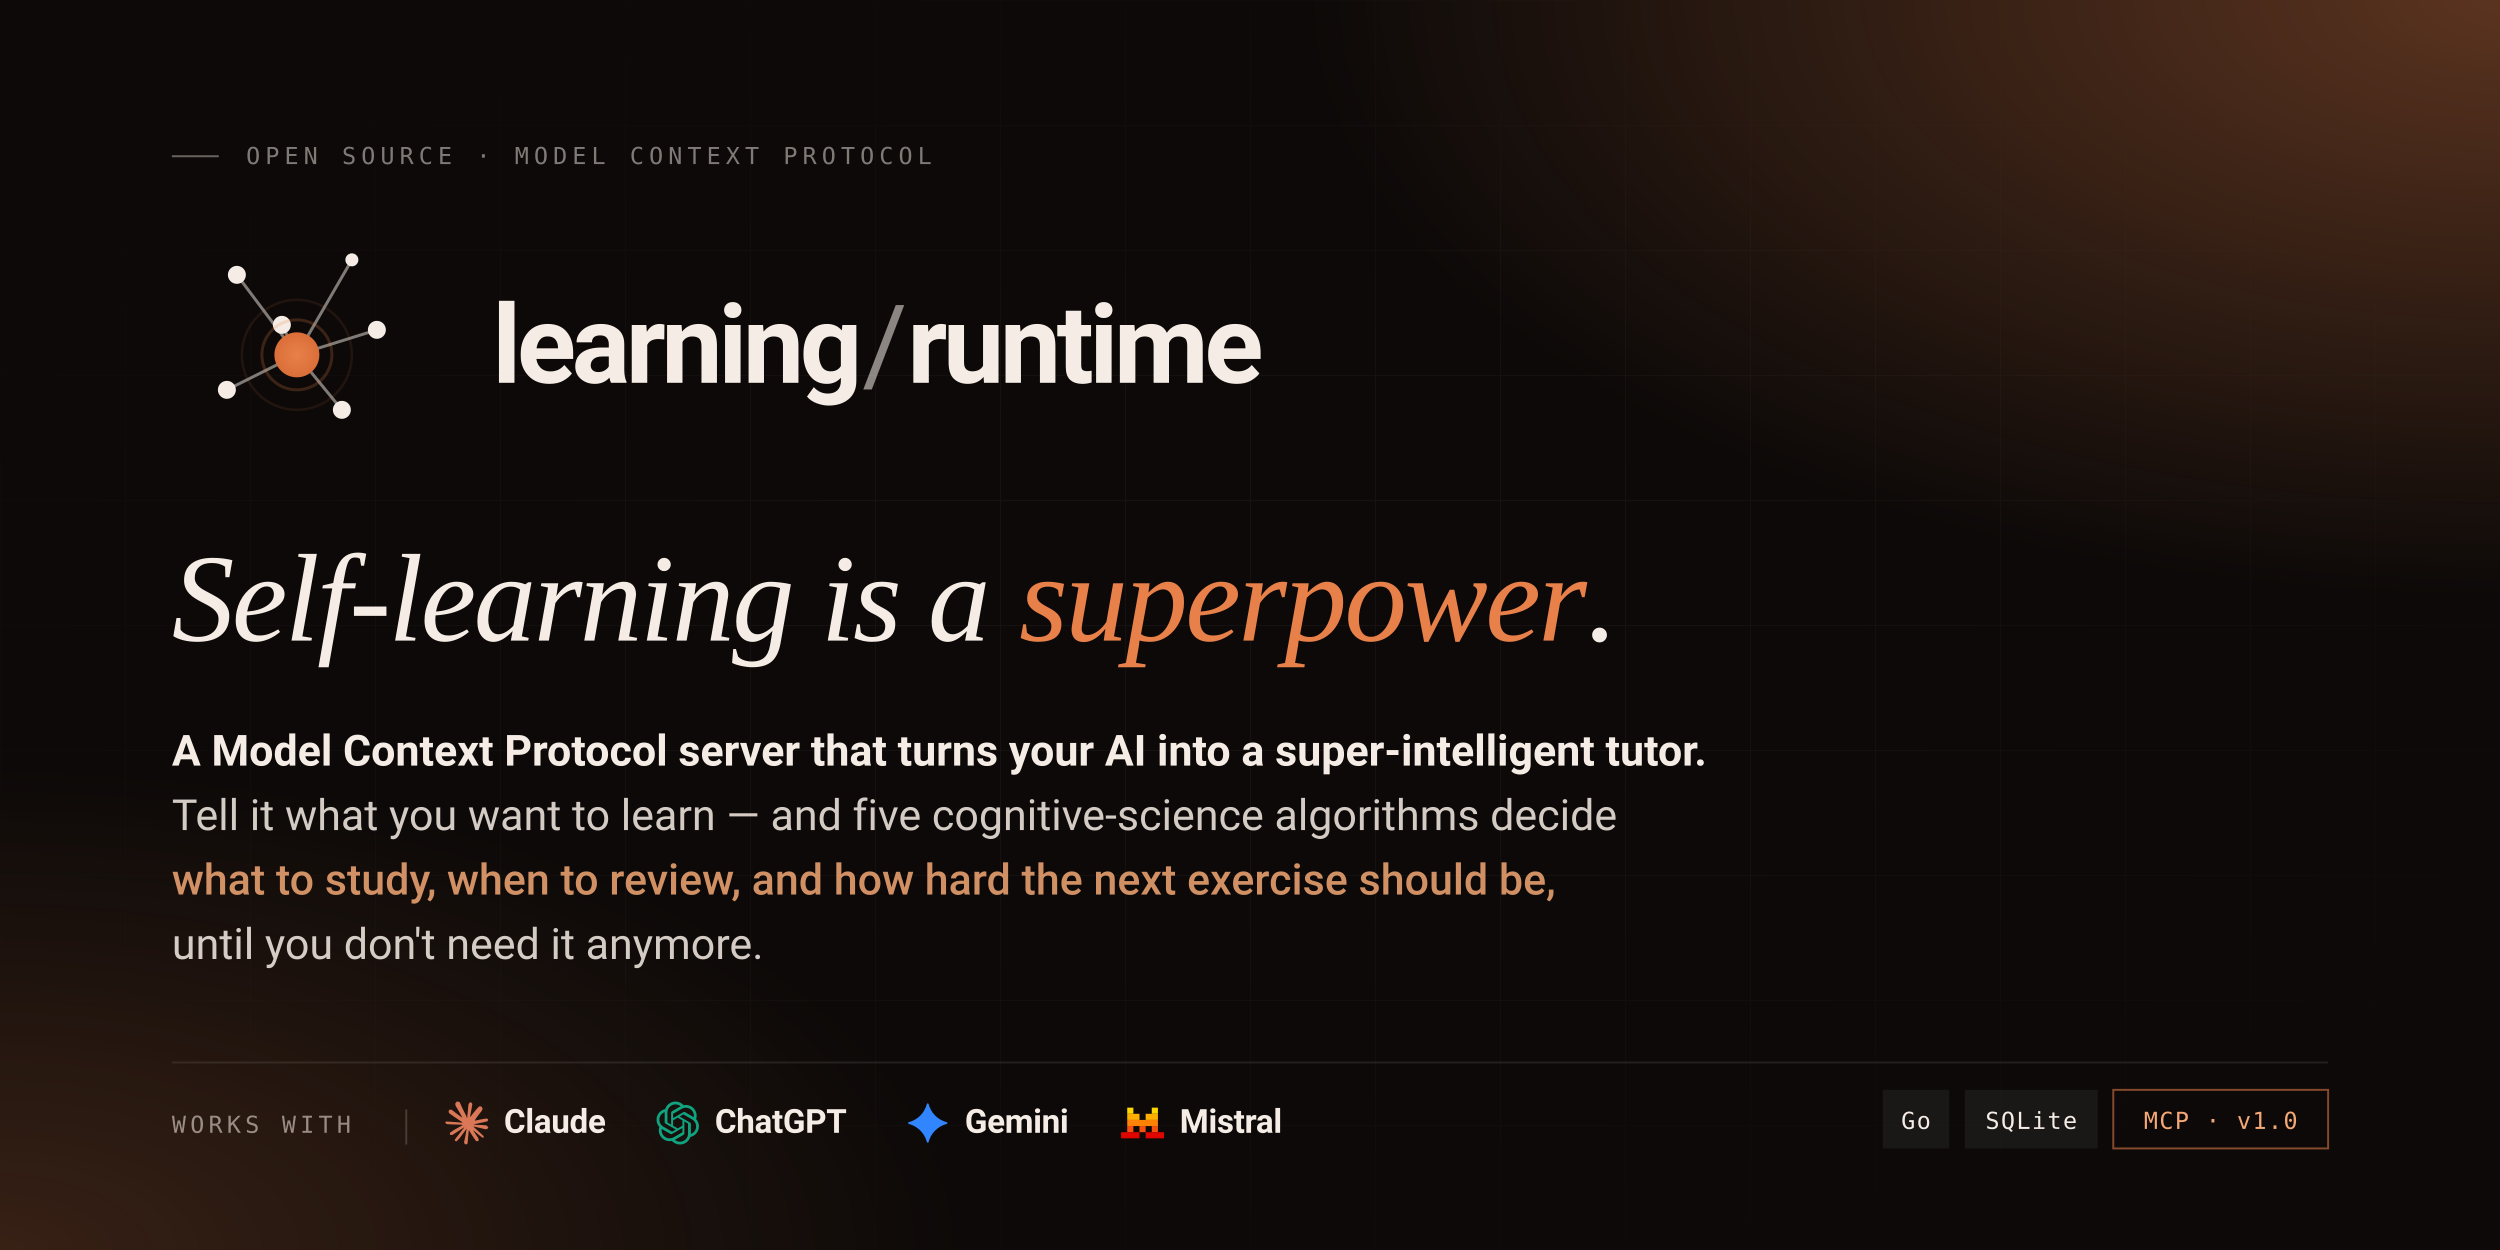
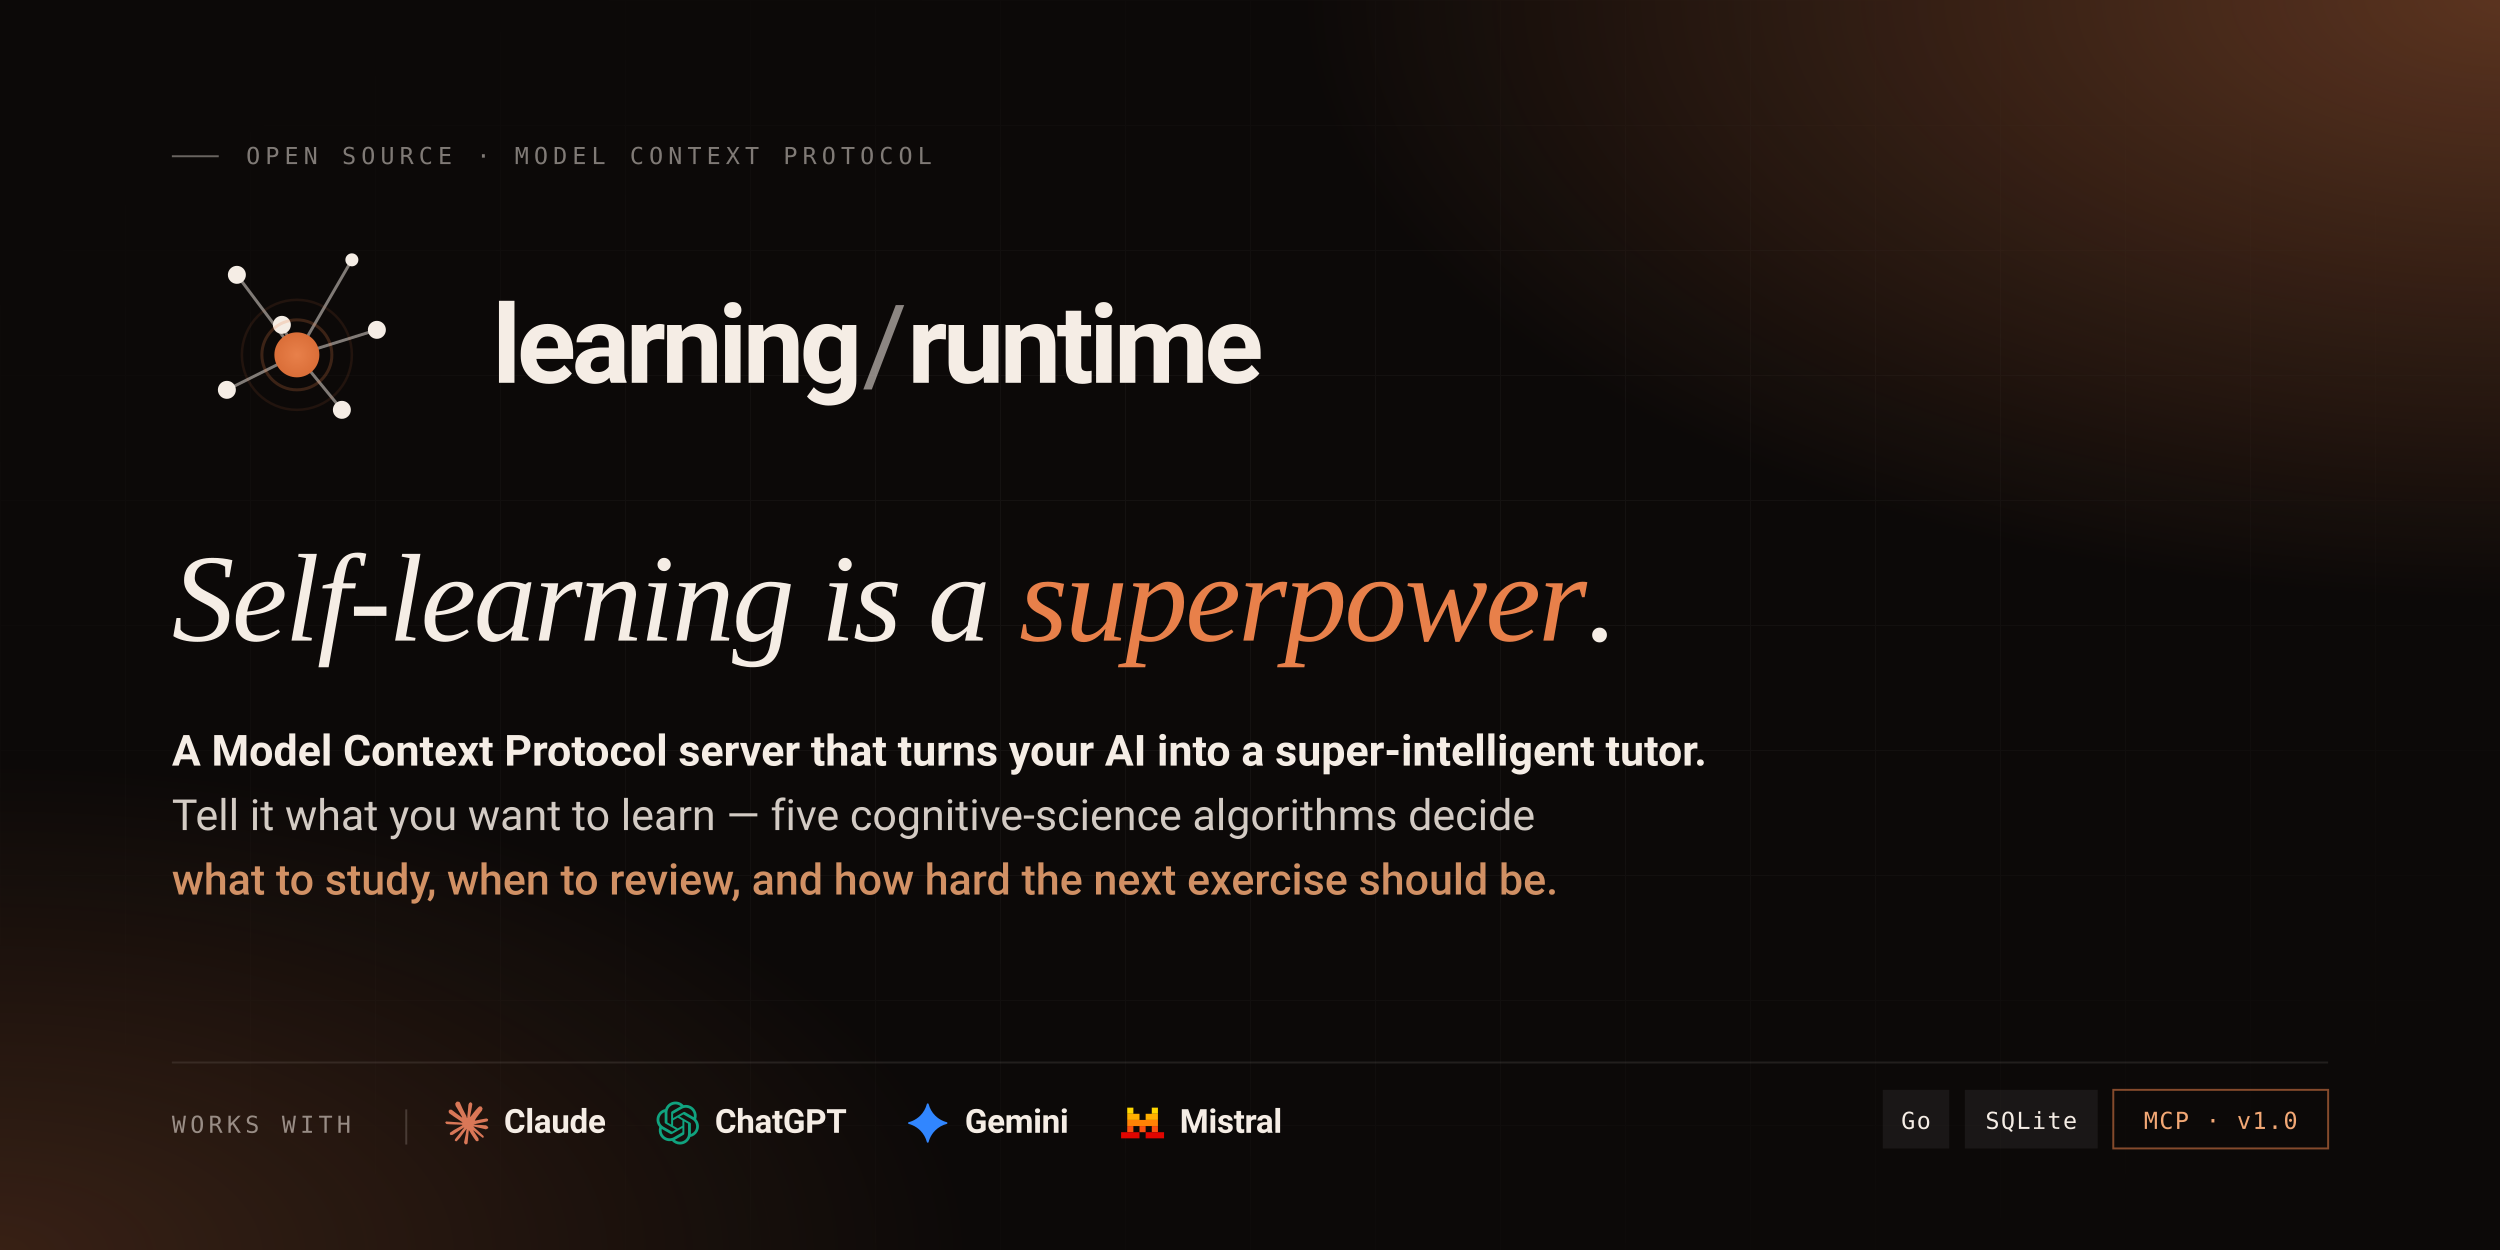
<svg xmlns="http://www.w3.org/2000/svg" viewBox="0 0 1280 640" role="img" aria-label="learning/runtime — Self-learning is a superpower. A Model Context Protocol server that turns your AI into a super-intelligent tutor.">
  <defs>
    <style>
      .mono { font-family: ui-monospace, "JetBrains Mono", "Cascadia Mono", "SFMono-Regular", Menlo, Consolas, monospace; }
      .sans { font-family: system-ui, -apple-system, "Inter Tight", "Segoe UI", Roboto, sans-serif; }
      .serif { font-family: "Instrument Serif", Georgia, "Times New Roman", serif; font-style: italic; }
    </style>
    <radialGradient id="glow1" cx="100%" cy="0%" r="80%" fx="100%" fy="0%">
      <stop offset="0%" stop-color="#e8804a" stop-opacity="0.36" />
      <stop offset="60%" stop-color="#e8804a" stop-opacity="0" />
    </radialGradient>
    <radialGradient id="glow2" cx="0%" cy="100%" r="65%" fx="0%" fy="100%">
      <stop offset="0%" stop-color="#e8804a" stop-opacity="0.20" />
      <stop offset="60%" stop-color="#e8804a" stop-opacity="0" />
    </radialGradient>
    <pattern id="grid" x="0" y="0" width="64" height="64" patternUnits="userSpaceOnUse">
      <path d="M 64 0 L 0 0 0 64" fill="none" stroke="#f5ede5" stroke-opacity="0.04" stroke-width="1" />
    </pattern>
    <radialGradient id="gridmask" cx="50%" cy="50%" r="58%">
      <stop offset="30%" stop-color="#ffffff" />
      <stop offset="100%" stop-color="#000000" />
    </radialGradient>
    <mask id="gm" maskUnits="userSpaceOnUse" x="0" y="0" width="1280" height="640">
      <rect width="1280" height="640" fill="url(#gridmask)" />
    </mask>
    <radialGradient id="orb" cx="50%" cy="50%" r="50%">
      <stop offset="0%" stop-color="#e8804a" />
      <stop offset="100%" stop-color="#da6e38" />
    </radialGradient>
  </defs>
  <rect width="1280" height="640" fill="#0c0908" />
  <rect width="1280" height="640" fill="url(#grid)" mask="url(#gm)" />
  <rect width="1280" height="640" fill="url(#glow1)" />
  <rect width="1280" height="640" fill="url(#glow2)" />
  <g>
    <line x1="88" y1="80" x2="112" y2="80" stroke="#f5ede5" stroke-opacity="0.4" stroke-width="1" />
    <text x="126" y="84" class="mono" font-size="12" letter-spacing="2.6" fill="#f5ede5" fill-opacity="0.5">OPEN SOURCE  ·  MODEL CONTEXT PROTOCOL</text>
  </g>
  <g transform="translate(88 110)">
    <g transform="translate(0 0) scale(1.28)">
      <g stroke="#f5ede5" stroke-width="1.2" stroke-linecap="round" stroke-opacity="0.5" fill="none">
        <line x1="26" y1="24" x2="50" y2="56" />
        <line x1="72" y1="18" x2="50" y2="56" />
        <line x1="82" y1="46" x2="50" y2="56" />
        <line x1="68" y1="78" x2="50" y2="56" />
        <line x1="22" y1="70" x2="50" y2="56" />
        <line x1="44" y1="44" x2="50" y2="56" />
      </g>
      <circle cx="26" cy="24" r="3.6" fill="#f5ede5" />
      <circle cx="72" cy="18" r="2.6" fill="#f5ede5" />
      <circle cx="82" cy="46" r="3.6" fill="#f5ede5" />
      <circle cx="68" cy="78" r="3.6" fill="#f5ede5" />
      <circle cx="22" cy="70" r="3.6" fill="#f5ede5" />
      <circle cx="44" cy="44" r="3.6" fill="#f5ede5" />
      <circle cx="50" cy="56" r="22" fill="none" stroke="#e8804a" stroke-opacity="0.10" stroke-width="1" />
      <circle cx="50" cy="56" r="14" fill="none" stroke="#e8804a" stroke-opacity="0.22" stroke-width="1.2" />
      <circle cx="50" cy="56" r="9" fill="url(#orb)" />
    </g>
    <text x="164" y="86" class="sans" font-size="56" font-weight="700" letter-spacing="-2.24" fill="#f5ede5">learning<tspan fill="#f5ede5" fill-opacity="0.55" font-weight="400">/</tspan>runtime</text>
  </g>
  <text x="88" y="328" class="serif" font-size="64" letter-spacing="-1.28" fill="#f5ede5">Self-learning is a <tspan fill="#e8804a">superpower</tspan>.</text>
  <text x="88" y="392" class="sans" font-size="22" fill="#f5ede5" fill-opacity="0.85">
    <tspan x="88" dy="0" font-weight="600" fill="#f5ede5" fill-opacity="1">A Model Context Protocol server that turns your AI into a super-intelligent tutor.</tspan>
-     <tspan x="88" dy="33">Tell it what you want to learn — and five cognitive-science algorithms decide</tspan>
-     <tspan x="88" dy="33" fill="#f3a875" font-weight="500">what to study, when to review, and how hard the next exercise should be,</tspan>
-     <tspan x="88" dy="33">until you don't need it anymore.</tspan>
+     <tspan x="88" dy="33">Tell it what you want to learn — five cognitive-science algorithms decide</tspan>
+     <tspan x="88" dy="33" fill="#f3a875" font-weight="500">what to study, when to review, and how hard the next exercise should be.</tspan>
  </text>
  <line x1="88" y1="544" x2="1192" y2="544" stroke="#f5ede5" stroke-opacity="0.1" stroke-width="1" />
  <g transform="translate(88 580)">
    <text x="0" y="0" class="mono" font-size="12" letter-spacing="2.16" fill="#f5ede5" fill-opacity="0.55">WORKS WITH</text>
    <line x1="120" y1="-12" x2="120" y2="6" stroke="#f5ede5" stroke-opacity="0.18" stroke-width="1" />
    <g transform="translate(140 -16)">
      <svg x="0" y="0" width="22" height="22" viewBox="0 0 24 24">
        <path fill="#D97757" d="M4.709 15.955l4.72-2.647.08-.23-.08-.128H9.2l-.79-.048-2.698-.073-2.339-.097-2.266-.122-.571-.121L0 11.784l.055-.352.48-.321.686.06 1.52.103 2.278.158 1.652.097 2.449.255h.389l.055-.157-.134-.098-.103-.097-2.358-1.596-2.552-1.688-1.336-.972-.724-.491-.364-.462-.158-1.008.656-.722.881.06.225.061.893.686 1.908 1.476 2.491 1.833.365.304.145-.103.019-.073-.164-.274-1.355-2.446-1.446-2.49-.644-1.032-.17-.619a2.97 2.97 0 01-.104-.729L6.283.134 6.696 0l.996.134.42.364.62 1.414 1.002 2.229 1.555 3.03.456.898.243.832.091.255h.158V9.01l.128-1.706.237-2.095.23-2.695.08-.76.376-.91.747-.492.584.28.48.685-.067.444-.286 1.851-.559 2.903-.364 1.942h.212l.243-.242.985-1.306 1.652-2.064.73-.82.85-.904.547-.431h1.033l.76 1.129-.34 1.166-1.064 1.347-.881 1.142-1.264 1.7-.79 1.36.073.11.188-.02 2.856-.606 1.543-.28 1.841-.315.833.388.091.395-.328.807-1.969.486-2.309.462-3.439.813-.042.03.049.061 1.549.146.662.036h1.622l3.02.225.79.522.474.638-.079.485-1.215.62-1.64-.389-3.829-.91-1.312-.329h-.182v.11l1.093 1.068 2.006 1.81 2.509 2.33.127.578-.322.455-.34-.049-2.205-1.657-.851-.747-1.926-1.62h-.128v.17l.444.649 2.345 3.521.122 1.08-.17.353-.608.213-.668-.122-1.374-1.925-1.415-2.167-1.143-1.943-.14.08-.674 7.254-.316.37-.729.28-.607-.461-.322-.747.322-1.476.389-1.924.315-1.53.286-1.9.17-.632-.012-.042-.14.018-1.434 1.967-2.18 2.945-1.726 1.845-.414.164-.717-.37.067-.662.401-.589 2.388-3.036 1.44-1.882.93-1.086-.006-.158h-.055L4.132 18.56l-1.13.146-.487-.456.061-.746.231-.243 1.908-1.312-.006.006z" />
      </svg>
      <text x="30" y="16" class="sans" font-size="17" font-weight="600" letter-spacing="-0.17" fill="#f5ede5">Claude</text>
    </g>
    <g transform="translate(248 -16)">
      <svg x="0" y="0" width="22" height="22" viewBox="0 0 24 24">
        <path fill="#10A37F" d="M22.282 9.821a5.985 5.985 0 0 0-.516-4.91 6.046 6.046 0 0 0-6.51-2.9A6.065 6.065 0 0 0 4.981 4.18a5.985 5.985 0 0 0-3.998 2.9 6.046 6.046 0 0 0 .743 7.097 5.98 5.98 0 0 0 .51 4.911 6.05 6.05 0 0 0 6.515 2.9A5.985 5.985 0 0 0 13.26 24a6.056 6.056 0 0 0 5.772-4.206 5.99 5.99 0 0 0 3.997-2.9 6.056 6.056 0 0 0-.747-7.073zM13.26 22.43a4.476 4.476 0 0 1-2.876-1.04l.141-.081 4.779-2.758a.795.795 0 0 0 .392-.681v-6.737l2.02 1.168a.071.071 0 0 1 .038.052v5.583a4.504 4.504 0 0 1-4.494 4.494zM3.6 18.304a4.47 4.47 0 0 1-.535-3.014l.142.085 4.783 2.759a.771.771 0 0 0 .78 0l5.843-3.369v2.332a.08.08 0 0 1-.033.062L9.74 19.95a4.5 4.5 0 0 1-6.14-1.646zM2.34 7.896a4.485 4.485 0 0 1 2.366-1.973V11.6a.766.766 0 0 0 .388.676l5.815 3.355-2.02 1.168a.076.076 0 0 1-.071 0l-4.83-2.786A4.504 4.504 0 0 1 2.34 7.872zm16.597 3.855-5.833-3.387L15.119 7.2a.076.076 0 0 1 .071 0l4.83 2.791a4.494 4.494 0 0 1-.676 8.105v-5.678a.79.79 0 0 0-.407-.667zm2.01-3.023-.141-.085-4.774-2.782a.776.776 0 0 0-.785 0L9.409 9.23V6.897a.066.066 0 0 1 .028-.061l4.83-2.787a4.5 4.5 0 0 1 6.68 4.66zm-12.64 4.135-2.02-1.164a.08.08 0 0 1-.038-.057V6.075a4.5 4.5 0 0 1 7.375-3.453l-.142.08L8.704 5.46a.795.795 0 0 0-.393.681zm1.097-2.365 2.602-1.5 2.607 1.5v2.999l-2.597 1.5-2.607-1.5z" />
      </svg>
      <text x="30" y="16" class="sans" font-size="17" font-weight="600" letter-spacing="-0.17" fill="#f5ede5">ChatGPT</text>
    </g>
    <g transform="translate(376 -16)">
      <svg x="0" y="0" width="22" height="22" viewBox="0 0 24 24">
        <path fill="#3186FF" d="M20.616 10.835a14.147 14.147 0 01-4.45-3.001 14.111 14.111 0 01-3.678-6.452.503.503 0 00-.975 0 14.134 14.134 0 01-3.679 6.452 14.155 14.155 0 01-4.45 3.001c-.65.28-1.318.505-2.002.678a.502.502 0 000 .975c.684.172 1.35.397 2.002.677a14.147 14.147 0 014.45 3.001 14.112 14.112 0 013.679 6.453.502.502 0 00.975 0c.172-.685.397-1.351.677-2.003a14.145 14.145 0 013.001-4.45 14.113 14.113 0 016.453-3.678.503.503 0 000-.975 13.245 13.245 0 01-2.003-.678z" />
      </svg>
      <text x="30" y="16" class="sans" font-size="17" font-weight="600" letter-spacing="-0.17" fill="#f5ede5">Gemini</text>
    </g>
    <g transform="translate(486 -16)">
      <svg x="0" y="0" width="22" height="22" viewBox="0 0 24 24">
        <path fill="gold" d="M3.428 3.4h3.429v3.428H3.428V3.4zm13.714 0h3.43v3.428h-3.43V3.4z" />
        <path fill="#FFAF00" d="M3.428 6.828h6.857v3.429H3.429V6.828zm10.286 0h6.857v3.429h-6.857V6.828z" />
        <path fill="#FF8205" d="M3.428 10.258h17.144v3.428H3.428v-3.428z" />
        <path fill="#FA500F" d="M3.428 13.686h3.429v3.428H3.428v-3.428zm6.858 0h3.429v3.428h-3.429v-3.428zm6.856 0h3.43v3.428h-3.43v-3.428z" />
        <path fill="#E10500" d="M0 17.114h10.286v3.429H0v-3.429zm13.714 0H24v3.429H13.714v-3.429z" />
      </svg>
      <text x="30" y="16" class="sans" font-size="17" font-weight="600" letter-spacing="-0.17" fill="#f5ede5">Mistral</text>
    </g>
  </g>
  <g transform="translate(1192 580)">
    <g transform="translate(-110 -22)">
      <rect x="0" y="0" width="110" height="30" fill="none" stroke="#e8804a" stroke-opacity="0.55" stroke-width="1" />
      <text x="55" y="20" class="mono" font-size="12" letter-spacing="0.72" text-anchor="middle" fill="#f3a875">MCP · v1.0</text>
    </g>
    <g transform="translate(-186 -22)">
      <rect x="0" y="0" width="68" height="30" fill="#ffffff" fill-opacity="0.06" />
      <text x="34" y="20" class="mono" font-size="12" letter-spacing="0.72" text-anchor="middle" fill="#f5ede5">SQLite</text>
    </g>
    <g transform="translate(-228 -22)">
      <rect x="0" y="0" width="34" height="30" fill="#ffffff" fill-opacity="0.06" />
      <text x="17" y="20" class="mono" font-size="12" letter-spacing="0.72" text-anchor="middle" fill="#f5ede5">Go</text>
    </g>
  </g>
</svg>
